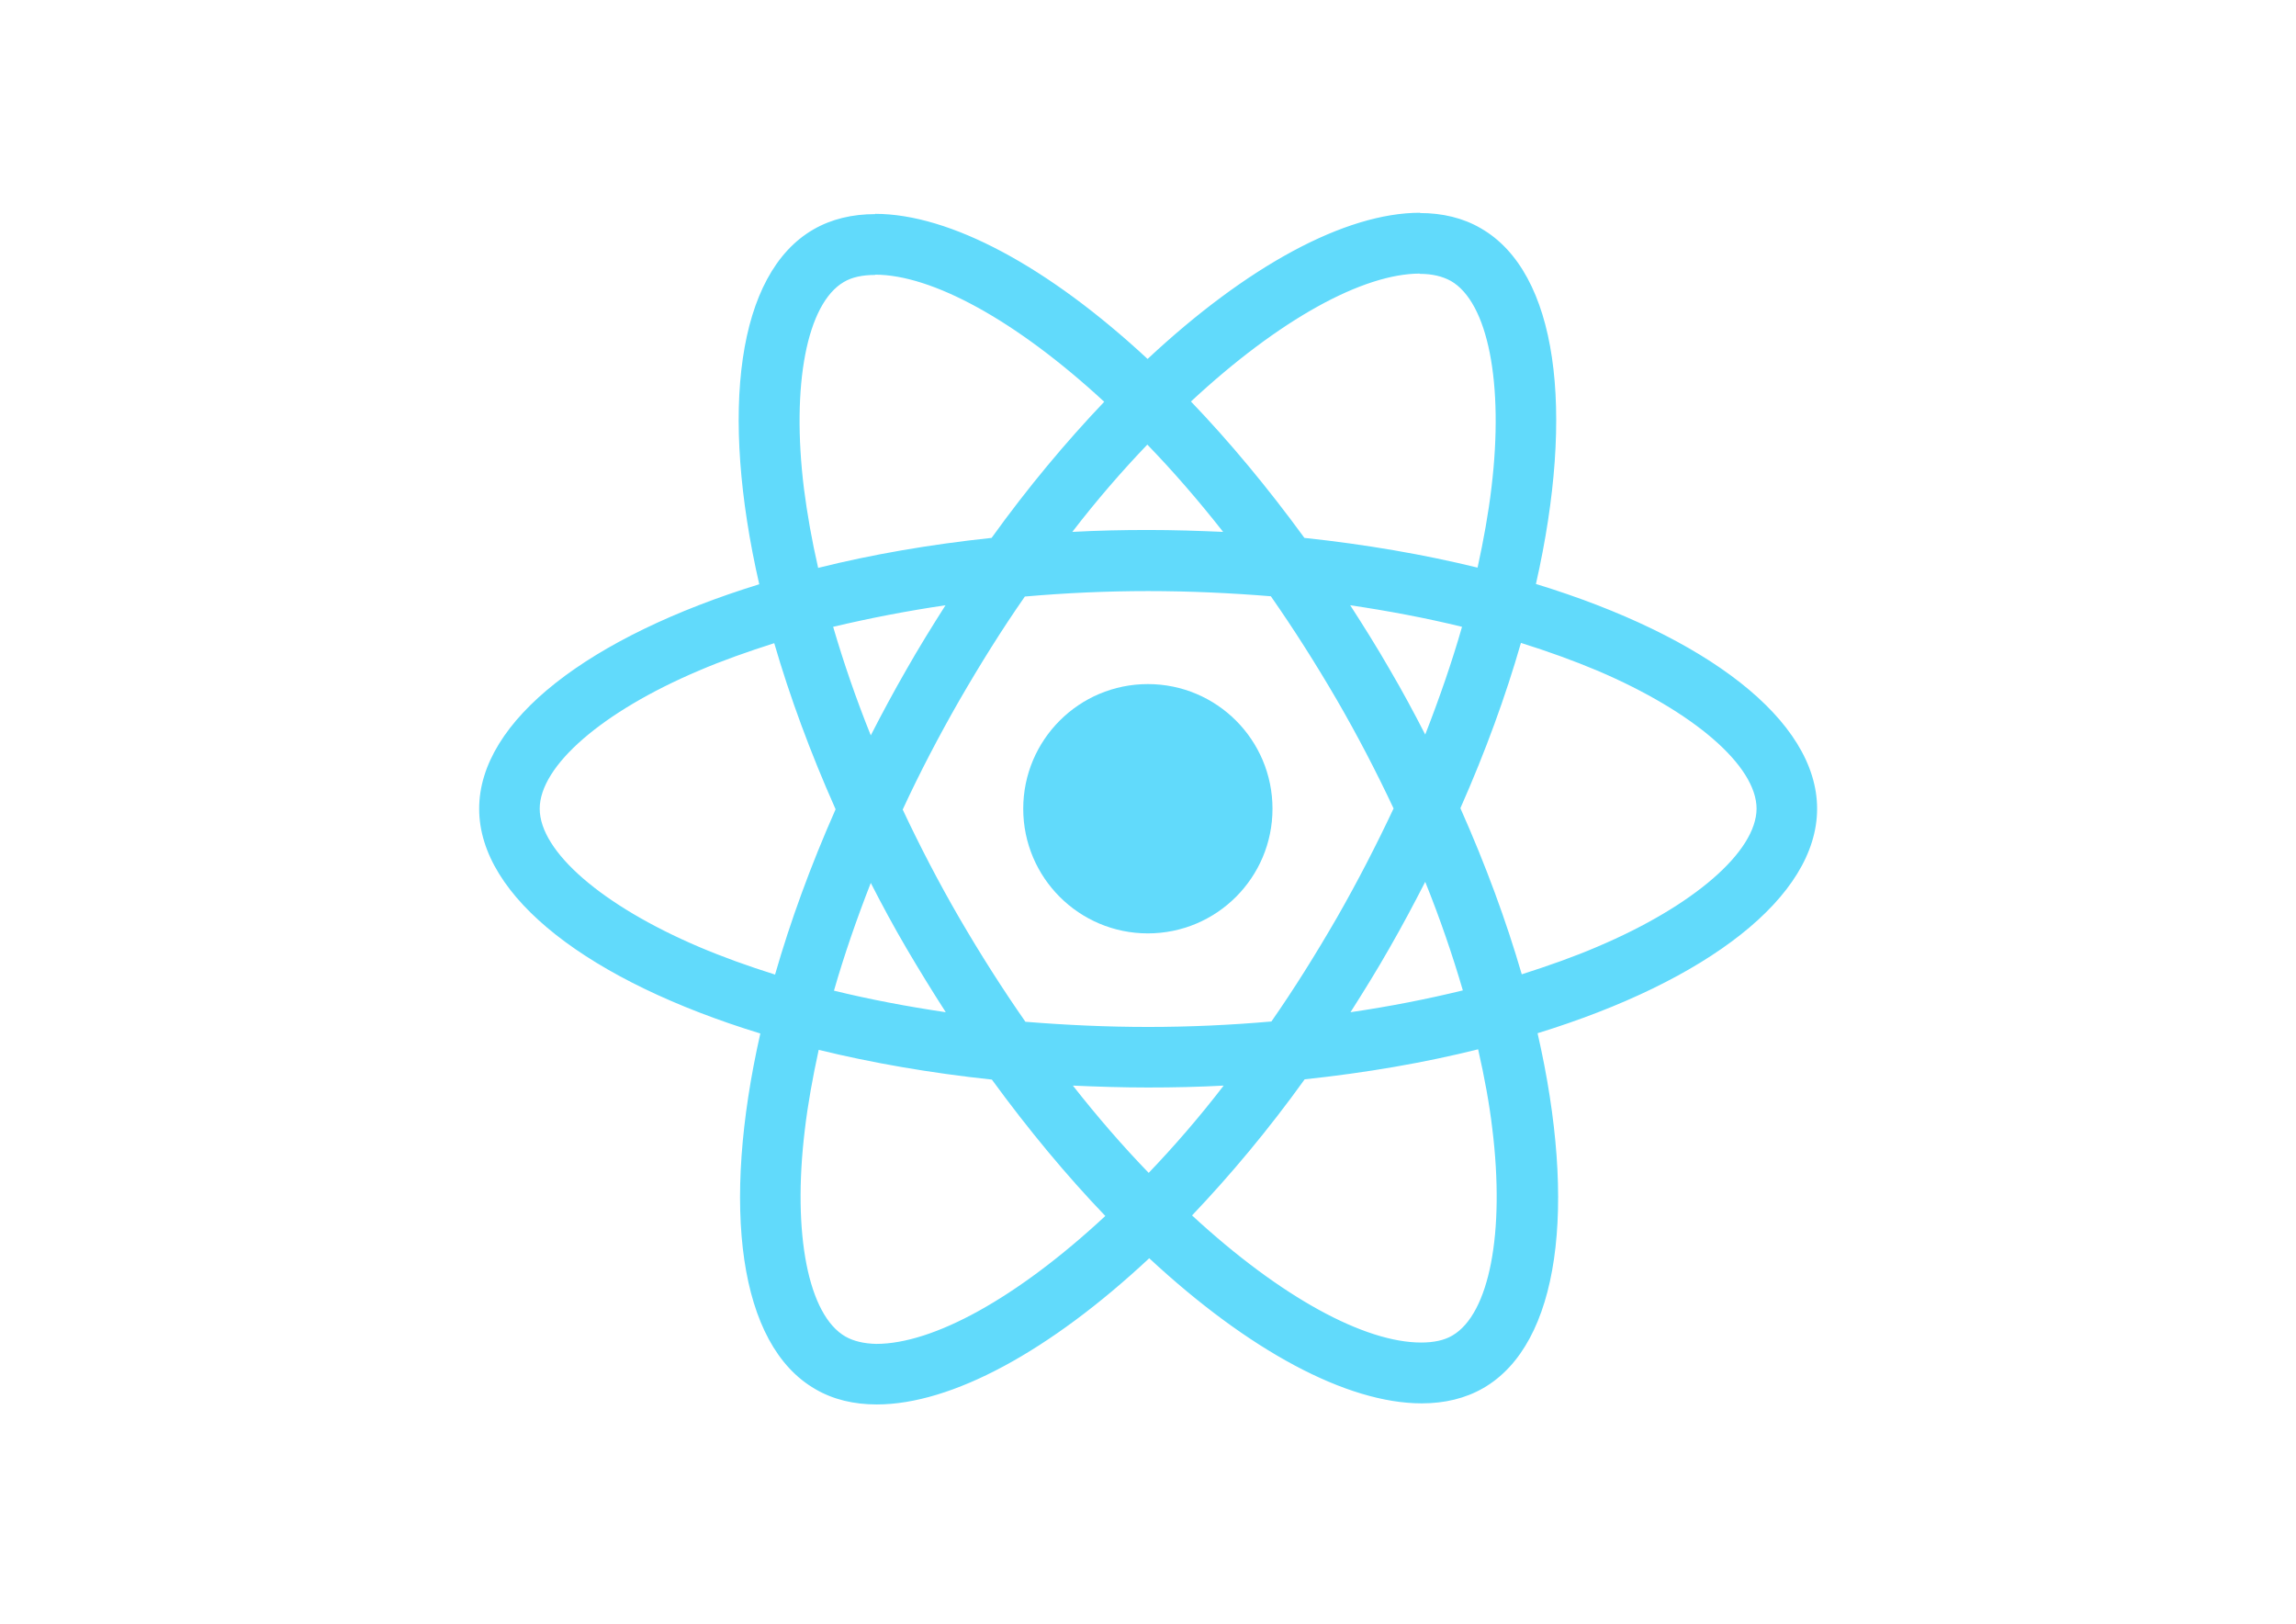
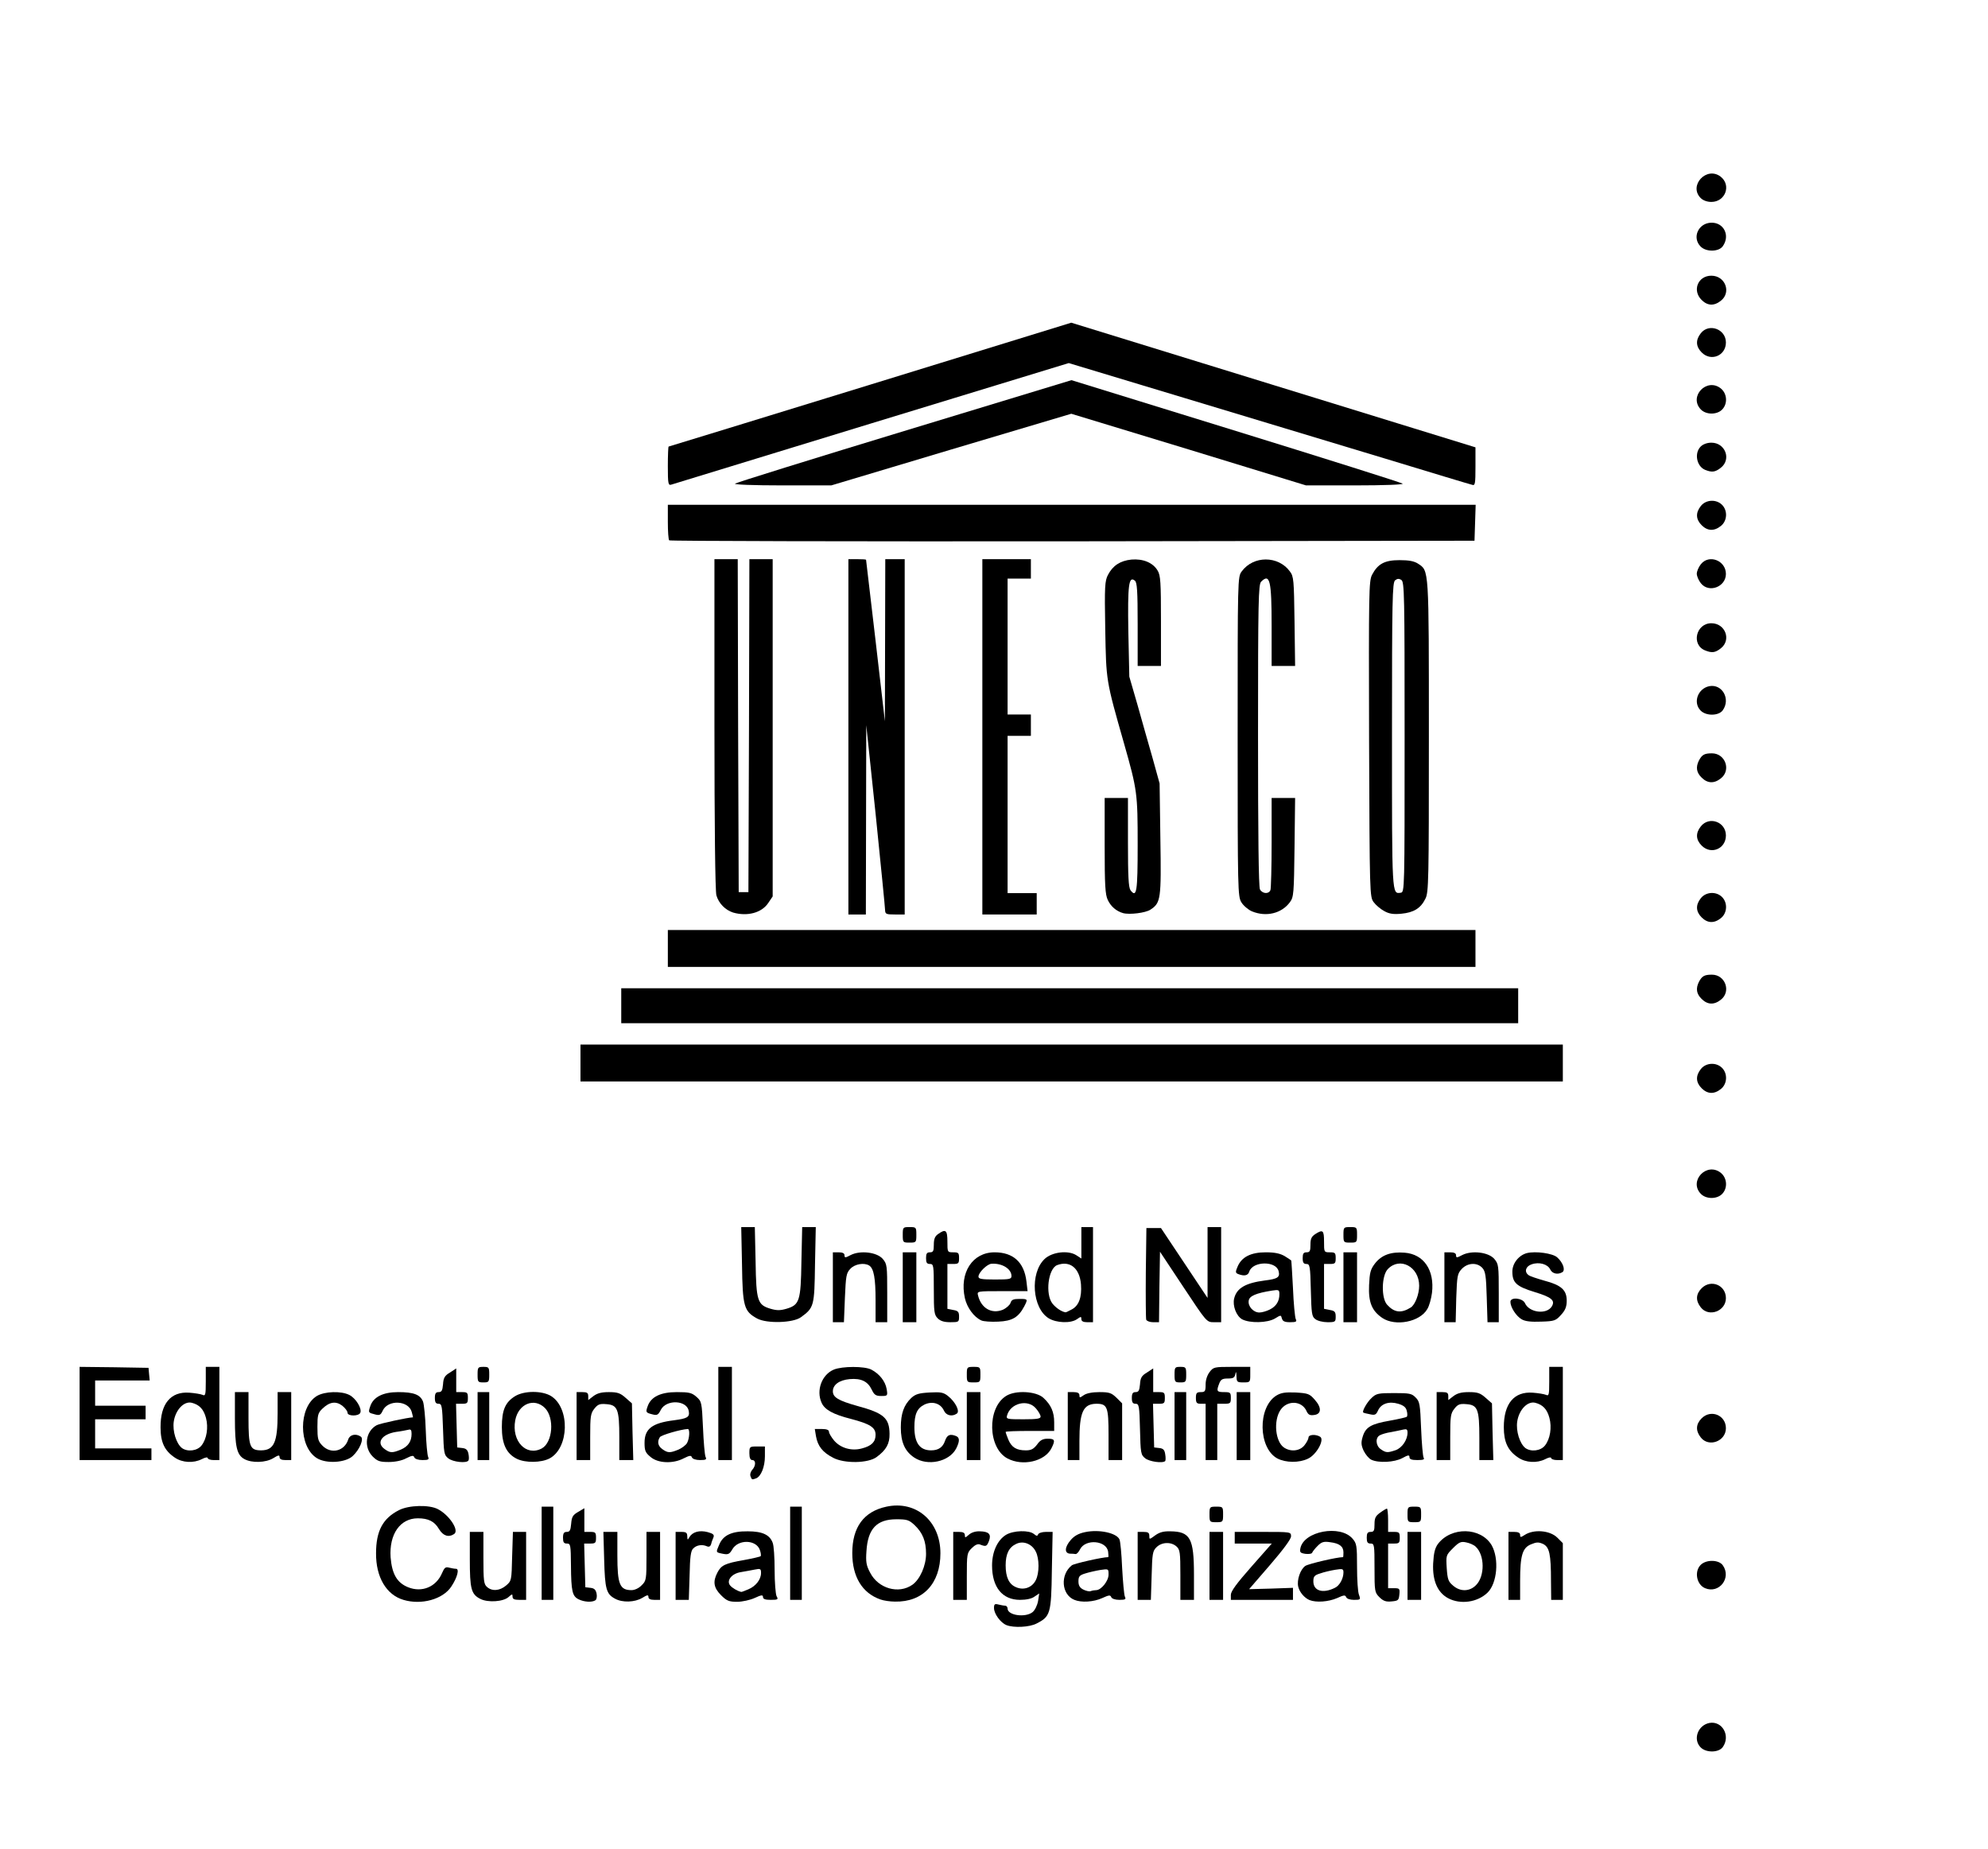
- <svg xmlns="http://www.w3.org/2000/svg" viewBox="0 0 841.9 595.3">
-   <g fill="#61DAFB">
-     <path d="M666.3 296.5c0-32.5-40.7-63.3-103.1-82.4 14.4-63.6 8-114.2-20.2-130.4-6.5-3.8-14.1-5.6-22.4-5.6v22.3c4.6 0 8.3.9 11.4 2.6 13.6 7.8 19.5 37.5 14.9 75.7-1.1 9.4-2.9 19.3-5.1 29.4-19.6-4.8-41-8.5-63.5-10.9-13.5-18.5-27.5-35.3-41.6-50 32.6-30.3 63.2-46.9 84-46.9V78c-27.5 0-63.5 19.6-99.9 53.6-36.4-33.8-72.4-53.2-99.9-53.2v22.3c20.7 0 51.4 16.5 84 46.6-14 14.7-28 31.4-41.3 49.9-22.6 2.4-44 6.1-63.6 11-2.3-10-4-19.7-5.2-29-4.7-38.2 1.1-67.9 14.6-75.8 3-1.8 6.9-2.6 11.5-2.6V78.5c-8.4 0-16 1.8-22.6 5.6-28.1 16.2-34.4 66.7-19.9 130.1-62.2 19.2-102.7 49.9-102.7 82.3 0 32.5 40.7 63.3 103.1 82.4-14.4 63.6-8 114.2 20.2 130.4 6.5 3.8 14.1 5.6 22.5 5.6 27.5 0 63.5-19.6 99.9-53.6 36.4 33.8 72.4 53.2 99.9 53.2 8.4 0 16-1.8 22.6-5.6 28.1-16.2 34.4-66.7 19.9-130.1 62-19.1 102.5-49.9 102.5-82.3zm-130.2-66.7c-3.7 12.9-8.3 26.2-13.5 39.5-4.1-8-8.4-16-13.1-24-4.6-8-9.5-15.8-14.4-23.4 14.2 2.1 27.9 4.7 41 7.9zm-45.8 106.5c-7.8 13.5-15.8 26.3-24.1 38.2-14.9 1.3-30 2-45.2 2-15.1 0-30.2-.7-45-1.9-8.3-11.9-16.4-24.6-24.2-38-7.6-13.1-14.5-26.4-20.8-39.8 6.2-13.4 13.2-26.8 20.7-39.9 7.8-13.5 15.8-26.3 24.1-38.2 14.9-1.3 30-2 45.2-2 15.1 0 30.2.7 45 1.9 8.3 11.9 16.4 24.6 24.2 38 7.6 13.1 14.5 26.4 20.8 39.8-6.3 13.4-13.2 26.8-20.7 39.9zm32.3-13c5.4 13.4 10 26.8 13.8 39.8-13.1 3.2-26.9 5.9-41.2 8 4.9-7.7 9.8-15.6 14.4-23.7 4.6-8 8.9-16.1 13-24.1zM421.2 430c-9.3-9.6-18.6-20.3-27.8-32 9 .4 18.2.7 27.5.7 9.4 0 18.7-.2 27.8-.7-9 11.7-18.3 22.4-27.5 32zm-74.4-58.9c-14.2-2.1-27.9-4.7-41-7.9 3.7-12.9 8.3-26.2 13.5-39.5 4.1 8 8.4 16 13.1 24 4.7 8 9.5 15.8 14.4 23.4zM420.7 163c9.3 9.6 18.6 20.3 27.8 32-9-.4-18.2-.7-27.5-.7-9.4 0-18.7.2-27.8.7 9-11.7 18.3-22.4 27.5-32zm-74 58.9c-4.9 7.7-9.8 15.6-14.4 23.7-4.6 8-8.9 16-13 24-5.4-13.4-10-26.8-13.8-39.8 13.1-3.1 26.9-5.8 41.2-7.9zm-90.5 125.2c-35.4-15.1-58.3-34.9-58.3-50.6 0-15.7 22.9-35.6 58.3-50.6 8.6-3.7 18-7 27.7-10.1 5.7 19.6 13.2 40 22.5 60.9-9.2 20.8-16.6 41.1-22.2 60.6-9.9-3.1-19.3-6.5-28-10.2zM310 490c-13.6-7.8-19.5-37.5-14.9-75.7 1.1-9.4 2.9-19.3 5.1-29.4 19.6 4.8 41 8.5 63.5 10.9 13.5 18.5 27.5 35.3 41.6 50-32.6 30.3-63.2 46.9-84 46.9-4.5-.1-8.3-1-11.3-2.7zm237.2-76.2c4.7 38.2-1.1 67.9-14.6 75.8-3 1.8-6.9 2.6-11.5 2.6-20.7 0-51.4-16.5-84-46.6 14-14.7 28-31.4 41.3-49.9 22.6-2.4 44-6.1 63.6-11 2.3 10.1 4.1 19.8 5.2 29.1zm38.5-66.7c-8.6 3.7-18 7-27.7 10.1-5.7-19.6-13.2-40-22.5-60.9 9.2-20.8 16.6-41.1 22.2-60.6 9.9 3.1 19.3 6.5 28.1 10.2 35.4 15.1 58.3 34.9 58.3 50.6-.1 15.7-23 35.6-58.4 50.6zM320.8 78.4z" />
-     <circle cx="420.9" cy="296.5" r="45.7" />
-     <path d="M520.5 78.1z" />
+ <svg xmlns="http://www.w3.org/2000/svg" version="1.0" width="1024px" height="952px" viewBox="0 0 10240 9520" preserveAspectRatio="xMidYMid meet">
+   <g id="layer101" fill="#000000" stroke="none">
+     <path d="M8760 9000 c-41 -41 -15 -114 45 -126 66 -12 110 66 69 124 -20 29 -85 31 -114 2z" />
+     <path d="M5184 8370 c-30 -12 -64 -58 -64 -88 0 -20 4 -23 23 -18 12 3 28 6 35 6 6 0 12 7 12 15 0 35 92 48 129 18 12 -10 24 -35 28 -57 l6 -39 -24 16 c-14 11 -43 17 -75 17 -91 0 -144 -65 -144 -177 0 -71 28 -131 72 -158 39 -23 119 -25 144 -4 13 11 18 11 21 2 3 -7 20 -13 40 -13 l35 0 -4 199 c-3 223 -8 237 -79 273 -36 19 -118 23 -155 8z m151 -231 c19 -36 19 -112 0 -148 -20 -40 -65 -57 -101 -39 -37 17 -54 52 -54 110 0 61 17 98 54 113 39 17 82 2 101 -36z" />
+     <path d="M2078 8240 c-88 -26 -142 -117 -141 -240 0 -115 35 -180 118 -222 50 -26 156 -29 201 -5 59 31 111 110 83 128 -29 19 -57 9 -78 -26 -23 -39 -54 -55 -109 -55 -91 0 -148 82 -140 201 7 86 33 131 90 154 72 29 145 -2 175 -73 12 -28 18 -33 36 -28 12 3 28 6 36 6 18 0 7 44 -24 91 -43 66 -154 97 -247 69z" />
+     <path d="M2474 8235 c-47 -24 -54 -51 -54 -205 l0 -140 35 0 35 0 0 133 c0 117 2 136 18 150 26 24 66 21 99 -7 28 -24 28 -26 31 -150 l4 -126 34 0 34 0 0 175 0 175 -35 0 c-26 0 -35 -4 -35 -17 0 -14 -2 -14 -20 2 -27 25 -107 30 -146 10z" />
+     <path d="M2980 8237 c-32 -16 -38 -41 -39 -174 -1 -106 -2 -113 -21 -113 -16 0 -20 -7 -20 -30 0 -23 5 -30 19 -30 16 0 20 -8 23 -42 3 -35 8 -45 36 -61 l32 -19 0 61 0 61 30 0 c27 0 30 3 30 30 0 27 -3 30 -30 30 l-31 0 3 113 3 112 26 3 c20 2 28 10 32 30 3 15 0 30 -6 34 -18 12 -59 9 -87 -5z" />
+     <path d="M3168 8234 c-45 -24 -52 -49 -56 -201 l-4 -143 36 0 36 0 0 121 c0 149 12 179 73 179 16 0 38 -10 52 -25 24 -23 25 -30 25 -150 l0 -125 35 0 35 0 0 175 0 175 -30 0 c-20 0 -30 -5 -30 -15 0 -12 -6 -11 -32 5 -39 23 -102 25 -140 4z" />
+     <path d="M3714 8216 c-38 -38 -43 -70 -19 -116 20 -39 40 -48 137 -65 44 -8 83 -17 86 -20 3 -3 1 -18 -4 -32 -19 -54 -112 -56 -142 -3 -14 24 -21 28 -47 23 -39 -8 -38 -6 -21 -46 20 -50 65 -71 148 -70 75 0 113 18 128 59 6 14 10 77 10 140 0 64 5 124 10 135 10 17 7 19 -30 19 -28 0 -40 -4 -40 -15 0 -11 -8 -11 -42 5 -24 11 -65 20 -91 20 -42 0 -54 -5 -83 -34z m140 -30 c39 -16 66 -51 66 -84 0 -22 -3 -24 -32 -18 -18 4 -50 9 -71 13 -48 7 -77 44 -56 69 11 13 38 29 57 33 1 1 18 -5 36 -13z" />
+     <path d="M4535 8238 c-94 -33 -145 -117 -145 -239 0 -133 59 -214 176 -239 153 -33 278 75 278 240 0 156 -90 252 -234 249 -25 0 -58 -5 -75 -11z m165 -76 c39 -28 70 -98 70 -159 0 -65 -17 -108 -59 -148 -29 -27 -39 -30 -94 -30 -101 0 -147 49 -154 164 -4 55 -1 74 19 111 42 82 147 112 218 62z" />
+     <path d="M5534 8240 c-67 -27 -74 -130 -13 -178 12 -9 157 -42 187 -42 2 0 2 -12 0 -27 -7 -59 -117 -69 -145 -13 -7 14 -17 25 -23 24 -5 -1 -19 -2 -30 -2 -28 -3 -26 -34 5 -70 18 -21 40 -34 75 -41 71 -15 160 4 176 37 5 10 11 76 14 147 4 72 10 138 14 148 7 14 3 17 -28 17 -22 0 -39 -6 -42 -14 -5 -12 -12 -11 -47 5 -44 20 -107 24 -143 9z m112 -50 c26 0 64 -47 64 -80 0 -30 0 -30 -42 -24 -24 4 -59 12 -78 18 -30 9 -35 16 -35 41 0 21 7 33 25 42 14 7 31 11 38 8 8 -3 20 -5 28 -5z" />
+     <path d="M6745 8241 c-26 -11 -51 -40 -58 -69 -8 -34 11 -90 37 -107 17 -11 162 -45 194 -45 1 0 2 -11 2 -24 0 -31 -20 -47 -69 -53 -33 -5 -44 -1 -64 19 -13 13 -26 29 -28 35 -2 6 -18 8 -35 6 -26 -4 -30 -8 -26 -28 17 -89 206 -124 269 -50 21 24 23 36 23 145 0 65 4 130 10 144 9 25 8 26 -26 26 -21 0 -37 -6 -40 -14 -5 -12 -12 -11 -47 5 -44 19 -107 24 -142 10z m131 -63 c24 -11 44 -48 44 -79 0 -19 -4 -20 -42 -14 -24 4 -59 12 -78 19 -30 9 -35 16 -35 41 0 49 49 64 111 33z" />
+     <path d="M7105 8226 c-24 -24 -25 -30 -25 -151 0 -118 -1 -125 -20 -125 -16 0 -20 -7 -20 -30 0 -23 4 -30 20 -30 17 0 20 -7 20 -39 0 -32 5 -43 29 -60 16 -12 32 -21 35 -21 3 0 6 27 6 60 l0 60 30 0 c27 0 30 3 30 30 0 27 -3 30 -30 30 l-30 0 0 115 0 115 31 0 c28 0 30 2 27 33 -3 29 -6 32 -40 35 -29 3 -43 -2 -63 -22z" />
+     <path d="M7460 8232 c-55 -29 -82 -90 -78 -179 3 -54 9 -79 24 -100 68 -91 221 -88 277 5 40 70 29 197 -21 245 -52 50 -139 62 -202 29z m143 -68 c46 -46 45 -155 -2 -198 -9 -9 -32 -19 -49 -22 -27 -6 -37 -1 -68 30 -36 36 -36 37 -32 103 4 57 8 69 32 89 37 33 86 32 119 -2z" />
+     <path d="M2790 8000 l0 -240 30 0 30 0 0 240 0 240 -30 0 -30 0 0 -240z" />
+     <path d="M3480 8065 l0 -175 30 0 c24 0 30 4 30 23 1 20 2 20 11 4 16 -27 52 -37 94 -26 29 8 35 14 30 27 -4 9 -10 25 -12 35 -4 12 -11 16 -22 11 -25 -11 -53 -6 -70 11 -13 12 -17 43 -19 140 l-4 125 -34 0 -34 0 0 -175z" />
+     <path d="M4070 8000 l0 -240 30 0 30 0 0 240 0 240 -30 0 -30 0 0 -240z" />
+     <path d="M4910 8065 l0 -175 30 0 c21 0 30 5 30 17 0 14 2 14 20 -2 13 -12 35 -19 57 -18 47 1 60 15 47 50 -11 28 -15 30 -46 18 -11 -5 -26 2 -43 19 -24 24 -25 30 -25 146 l0 120 -35 0 -35 0 0 -175z" />
+     <path d="M5860 8065 l0 -175 30 0 c23 0 30 4 30 20 0 20 0 20 30 -2 22 -16 43 -22 78 -21 103 1 122 36 122 223 l0 130 -35 0 -35 0 0 -128 c0 -116 -2 -131 -20 -147 -28 -25 -76 -23 -103 4 -20 19 -22 34 -25 146 l-4 125 -34 0 -34 0 0 -175z" />
+     <path d="M6230 8065 l0 -175 35 0 35 0 0 175 0 175 -35 0 -35 0 0 -175z" />
+     <path d="M6340 8214 c0 -18 30 -59 106 -145 l105 -119 -95 0 -96 0 0 -30 0 -30 145 0 c144 0 145 0 145 23 0 14 -39 67 -108 147 l-108 125 113 -3 113 -4 0 31 0 31 -160 0 -160 0 0 -26z" />
+     <path d="M7250 8065 l0 -175 35 0 35 0 0 175 0 175 -35 0 -35 0 0 -175z" />
+     <path d="M7770 8065 l0 -175 30 0 c20 0 30 5 30 15 0 14 3 14 23 1 47 -31 130 -24 168 13 l29 29 0 146 0 146 -30 0 -30 0 -1 -97 c0 -139 -8 -175 -41 -191 -23 -10 -33 -10 -62 2 -44 18 -56 57 -56 189 l0 97 -30 0 -30 0 0 -175z" />
+     <path d="M8783 8180 c-44 -18 -57 -86 -23 -120 29 -29 94 -27 114 2 46 65 -19 148 -91 118z" />
+     <path d="M6230 7800 c0 -39 1 -40 35 -40 34 0 35 1 35 40 0 39 -1 40 -35 40 -34 0 -35 -1 -35 -40z" />
+     <path d="M7250 7800 c0 -39 1 -40 35 -40 34 0 35 1 35 40 0 39 -1 40 -35 40 -34 0 -35 -1 -35 -40z" />
+     <path d="M3866 7604 c-4 -9 0 -24 9 -34 19 -21 19 -50 0 -50 -10 0 -15 -11 -15 -35 0 -34 1 -35 40 -35 l40 0 0 50 c0 55 -20 104 -45 114 -22 8 -22 8 -29 -10z" />
+     <path d="M900 7507 c-52 -35 -73 -78 -73 -155 -1 -122 52 -186 148 -179 28 2 58 7 68 11 15 7 17 1 17 -68 l0 -76 35 0 35 0 0 240 0 240 -30 0 c-16 0 -30 -5 -30 -10 0 -6 -13 -4 -30 5 -43 22 -101 19 -140 -8z m138 -62 c27 -34 36 -93 23 -142 -12 -45 -34 -68 -73 -78 -40 -10 -84 36 -93 97 -7 49 13 113 42 136 29 21 79 15 101 -13z" />
+     <path d="M1259 7515 c-39 -21 -49 -63 -49 -211 l0 -134 35 0 35 0 0 133 c0 149 7 167 66 167 66 -1 84 -42 84 -191 l0 -109 35 0 35 0 0 175 0 175 -30 0 c-20 0 -30 -5 -30 -15 0 -12 -6 -11 -32 5 -39 24 -111 26 -149 5z" />
+     <path d="M1632 7510 c-95 -59 -95 -262 0 -320 40 -24 126 -27 168 -5 33 17 65 69 56 91 -7 19 -66 19 -66 0 0 -8 -12 -24 -27 -36 -33 -25 -66 -20 -103 16 -22 21 -25 33 -25 93 0 60 3 73 24 95 45 48 116 31 135 -31 8 -24 39 -31 64 -14 18 11 -5 67 -42 101 -38 34 -136 40 -184 10z" />
+     <path d="M1919 7501 c-47 -48 -36 -130 22 -161 14 -8 163 -40 186 -40 1 0 -2 -12 -6 -27 -16 -61 -123 -66 -150 -7 -10 22 -16 25 -39 19 -35 -9 -36 -9 -25 -42 16 -48 66 -73 144 -73 80 0 114 13 128 49 5 14 12 80 14 146 2 66 8 128 12 138 6 14 2 17 -29 17 -22 0 -39 -6 -42 -14 -4 -11 -12 -10 -42 5 -22 12 -57 19 -90 19 -46 0 -58 -4 -83 -29z m146 -35 c37 -16 55 -42 55 -81 0 -20 -4 -25 -17 -21 -10 2 -38 8 -63 11 -75 12 -104 57 -58 89 28 20 39 20 83 2z" />
+     <path d="M2309 7511 c-22 -17 -23 -27 -27 -150 -4 -120 -6 -131 -23 -131 -14 0 -19 -7 -19 -30 0 -23 5 -30 19 -30 16 0 20 -8 23 -40 2 -34 9 -45 36 -61 l32 -21 0 61 0 61 30 0 c27 0 30 3 30 30 0 27 -3 30 -30 30 l-31 0 3 113 3 112 26 3 c20 2 28 10 32 30 3 15 3 30 0 34 -9 16 -81 8 -104 -11z" />
+     <path d="M2663 7514 c-55 -27 -78 -77 -78 -164 0 -88 18 -128 68 -159 47 -29 139 -29 185 -1 99 61 94 269 -8 322 -43 22 -123 23 -167 2z m128 -54 c56 -31 66 -157 16 -208 -55 -55 -137 -22 -153 63 -20 107 56 188 137 145z" />
+     <path d="M3351 7504 c-27 -22 -31 -33 -31 -73 0 -72 39 -102 152 -116 68 -9 81 -16 76 -46 -8 -58 -115 -63 -144 -8 -13 26 -19 30 -42 24 -36 -9 -37 -11 -26 -42 17 -49 67 -73 150 -73 63 0 77 3 101 24 27 24 28 27 34 158 3 73 9 141 13 151 7 14 3 17 -28 17 -22 0 -39 -6 -42 -14 -4 -11 -12 -10 -42 5 -55 29 -133 26 -171 -7z m144 -38 c18 -8 38 -23 44 -34 13 -24 15 -72 4 -72 -37 2 -137 31 -144 42 -15 23 -10 46 13 62 28 20 39 20 83 2z" />
+     <path d="M4291 7508 c-54 -28 -79 -60 -88 -111 l-6 -37 37 0 c24 0 36 5 36 14 0 8 12 28 26 45 33 39 90 56 144 41 50 -13 70 -34 70 -70 0 -38 -28 -56 -127 -82 -91 -23 -135 -47 -151 -83 -29 -64 1 -145 63 -171 44 -18 158 -18 193 0 42 22 72 60 79 100 6 35 5 36 -28 36 -28 0 -36 -6 -49 -33 -20 -42 -54 -59 -113 -54 -54 5 -87 29 -87 63 0 31 29 48 125 75 137 37 166 62 167 144 1 50 -17 83 -66 119 -43 33 -167 35 -225 4z" />
+     <path d="M4709 7507 c-48 -32 -69 -79 -69 -155 0 -72 16 -116 54 -152 22 -20 40 -25 94 -28 57 -3 71 -1 95 18 39 31 63 80 45 91 -25 17 -55 9 -66 -16 -17 -37 -59 -50 -100 -31 -38 19 -52 49 -52 117 0 81 28 119 86 119 38 0 61 -16 72 -50 11 -30 25 -36 56 -24 20 8 20 27 1 65 -36 68 -147 92 -216 46z" />
+     <path d="M5190 7512 c-102 -53 -107 -260 -8 -322 48 -31 156 -25 193 10 39 36 55 73 55 125 l0 45 -125 0 c-69 0 -125 2 -125 5 0 3 6 21 14 40 17 40 42 55 90 55 28 0 40 -7 58 -30 16 -23 30 -30 55 -30 37 0 40 8 18 51 -35 66 -147 92 -225 51z m170 -216 c0 -8 -11 -27 -24 -42 -42 -50 -132 -27 -149 37 -5 18 1 19 84 19 71 0 89 -3 89 -14z" />
+     <path d="M5899 7511 c-23 -18 -24 -27 -27 -150 -3 -121 -5 -131 -23 -131 -14 0 -19 -7 -19 -30 0 -23 5 -30 19 -30 16 0 20 -8 23 -40 2 -34 9 -45 36 -61 l32 -21 0 61 0 61 30 0 c27 0 30 3 30 30 0 27 -3 30 -30 30 l-31 0 3 113 3 112 26 3 c21 2 28 10 31 33 3 16 2 31 0 34 -13 13 -82 3 -103 -14z" />
+     <path d="M6580 7512 c-99 -53 -103 -263 -6 -324 25 -15 45 -18 100 -16 63 4 71 6 98 37 37 41 35 75 -4 79 -22 3 -30 -2 -39 -22 -25 -53 -100 -55 -134 -3 -36 55 -26 161 18 192 35 24 82 19 106 -11 12 -15 21 -33 21 -40 0 -16 38 -18 60 -4 24 15 -19 93 -63 113 -46 22 -114 21 -157 -1z" />
+     <path d="M7063 7518 c-12 -6 -29 -26 -39 -46 -13 -29 -14 -42 -5 -72 15 -50 43 -66 140 -83 45 -8 84 -17 87 -20 4 -3 4 -17 0 -31 -4 -18 -17 -28 -44 -36 -47 -14 -88 -1 -104 35 -10 22 -16 25 -42 19 -17 -3 -32 -7 -34 -9 -7 -6 19 -53 43 -75 24 -23 35 -25 116 -25 79 0 91 2 111 23 21 21 23 34 28 160 3 75 9 143 13 150 6 9 -2 12 -32 12 -30 0 -41 -4 -41 -15 0 -12 -6 -12 -37 5 -41 22 -123 26 -160 8z m126 -49 c33 -12 61 -53 61 -90 0 -17 -4 -20 -22 -16 -13 3 -41 9 -63 13 -22 3 -48 11 -57 16 -25 12 -22 54 4 72 27 19 35 19 77 5z" />
+     <path d="M7820 7507 c-53 -35 -74 -80 -74 -156 0 -122 53 -185 149 -178 28 2 58 7 68 11 15 7 17 1 17 -68 l0 -76 35 0 35 0 0 240 0 240 -30 0 c-16 0 -30 -5 -30 -10 0 -6 -13 -4 -30 5 -43 22 -101 19 -140 -8z m138 -62 c27 -34 36 -93 23 -142 -12 -45 -34 -68 -73 -78 -40 -10 -84 36 -93 97 -7 49 13 113 42 136 29 21 79 15 101 -13z" />
+     <path d="M410 7280 l0 -240 178 2 177 3 3 33 3 32 -140 0 -141 0 0 65 0 65 130 0 130 0 0 35 0 35 -130 0 -130 0 0 75 0 75 145 0 145 0 0 30 0 30 -185 0 -185 0 0 -240z" />
+     <path d="M2460 7345 l0 -175 30 0 30 0 0 175 0 175 -30 0 -30 0 0 -175z" />
+     <path d="M2970 7345 l0 -175 30 0 c24 0 30 4 30 21 l0 20 26 -20 c20 -15 41 -21 80 -21 45 0 59 5 86 29 l33 29 3 146 4 146 -36 0 -36 0 0 -117 c0 -145 -9 -167 -67 -171 -34 -3 -44 1 -62 24 -19 24 -21 40 -21 145 l0 119 -35 0 -35 0 0 -175z" />
+     <path d="M3700 7280 l0 -240 35 0 35 0 0 240 0 240 -35 0 -35 0 0 -240z" />
+     <path d="M4980 7345 l0 -175 35 0 35 0 0 175 0 175 -35 0 -35 0 0 -175z" />
+     <path d="M5500 7345 l0 -175 30 0 c20 0 30 5 30 16 0 14 2 14 22 0 14 -10 44 -16 81 -16 51 0 62 4 88 29 l29 29 0 146 0 146 -35 0 -35 0 0 -129 c0 -145 -6 -161 -63 -161 -68 1 -87 43 -87 192 l0 98 -30 0 -30 0 0 -175z" />
+     <path d="M6050 7345 l0 -175 30 0 30 0 0 175 0 175 -30 0 -30 0 0 -175z" />
+     <path d="M6210 7375 l0 -145 -25 0 c-21 0 -25 -5 -25 -30 0 -25 4 -30 25 -30 22 0 25 -4 25 -39 0 -24 8 -48 21 -65 19 -25 25 -26 115 -26 l94 0 0 40 c0 39 -1 40 -35 40 -33 0 -35 -2 -36 -32 -1 -24 -3 -27 -6 -10 -4 18 -11 22 -39 22 -28 0 -36 5 -44 26 -15 39 -13 44 25 44 32 0 35 2 35 30 0 28 -3 30 -35 30 l-35 0 0 145 0 145 -30 0 -30 0 0 -145z" />
+     <path d="M6370 7345 l0 -175 35 0 35 0 0 175 0 175 -35 0 -35 0 0 -175z" />
+     <path d="M7400 7345 l0 -175 30 0 c24 0 30 4 30 21 l0 20 26 -20 c20 -15 41 -21 80 -21 45 0 59 5 86 29 l33 29 3 146 4 146 -36 0 -36 0 0 -117 c0 -145 -9 -167 -67 -171 -34 -3 -44 1 -62 24 -19 24 -21 40 -21 145 l0 119 -35 0 -35 0 0 -175z" />
+     <path d="M8761 7404 c-28 -35 -26 -69 4 -99 48 -48 125 -16 125 51 0 67 -88 100 -129 48z" />
+     <path d="M2460 7080 c0 -38 2 -40 30 -40 28 0 30 2 30 40 0 38 -2 40 -30 40 -28 0 -30 -2 -30 -40z" />
+     <path d="M4980 7080 c0 -39 1 -40 35 -40 34 0 35 1 35 40 0 39 -1 40 -35 40 -34 0 -35 -1 -35 -40z" />
+     <path d="M6050 7080 c0 -38 2 -40 30 -40 28 0 30 2 30 40 0 38 -2 40 -30 40 -28 0 -30 -2 -30 -40z" />
+     <path d="M3900 6791 c-68 -37 -75 -62 -78 -278 l-4 -193 35 0 35 0 4 178 c3 204 10 223 78 243 31 9 49 9 80 0 68 -20 75 -39 78 -243 l4 -178 35 0 35 0 -4 194 c-3 213 -5 221 -72 270 -40 30 -176 34 -226 7z" />
+     <path d="M4290 6630 l0 -180 30 0 c20 0 30 5 30 15 0 14 4 14 32 -1 49 -25 135 -15 165 20 22 26 23 34 23 177 l0 149 -30 0 -30 0 0 -114 c0 -112 -9 -163 -33 -178 -26 -16 -74 -8 -97 17 -21 22 -23 36 -28 150 l-5 125 -28 0 -29 0 0 -180z" />
+     <path d="M4650 6630 l0 -180 35 0 35 0 0 180 0 180 -35 0 -35 0 0 -180z" />
+     <path d="M4830 6790 c-18 -18 -20 -33 -20 -150 0 -123 -1 -130 -20 -130 -16 0 -20 -7 -20 -30 0 -23 4 -30 20 -30 17 0 20 -7 20 -39 0 -30 6 -44 22 -55 39 -28 48 -21 48 39 0 54 0 55 30 55 27 0 30 3 30 30 0 27 -3 30 -30 30 l-30 0 0 115 0 116 30 6 c25 4 30 10 30 34 0 28 -2 29 -45 29 -32 0 -51 -6 -65 -20z" />
+     <path d="M5055 6801 c-38 -17 -74 -66 -85 -115 -29 -131 39 -236 153 -236 96 0 152 51 164 149 l6 51 -131 0 c-130 0 -130 0 -124 23 16 65 70 96 127 73 18 -8 36 -24 40 -35 5 -17 15 -21 46 -21 44 0 44 1 25 38 -30 57 -62 76 -134 79 -37 2 -76 -1 -87 -6z m155 -229 c0 -37 -49 -67 -103 -63 -22 1 -67 45 -67 66 0 12 15 15 85 15 76 0 85 -2 85 -18z" />
+     <path d="M5402 6790 c-85 -52 -98 -232 -22 -305 38 -37 122 -47 164 -20 l26 17 0 -81 0 -81 30 0 30 0 0 245 0 245 -30 0 c-20 0 -30 -5 -30 -16 0 -14 -2 -14 -22 0 -32 23 -106 20 -146 -4z m117 -45 c38 -19 54 -63 49 -130 -7 -84 -57 -124 -123 -99 -46 18 -62 149 -24 198 18 22 45 41 67 45 2 1 16 -6 31 -14z" />
+     <path d="M5904 6797 c-2 -7 -3 -116 -2 -242 l3 -230 38 0 37 0 120 180 120 180 0 -182 0 -183 35 0 35 0 0 245 0 245 -37 0 c-38 0 -38 -1 -158 -182 l-120 -181 -3 181 -2 182 -31 0 c-16 0 -32 -6 -35 -13z" />
+     <path d="M6398 6795 c-30 -17 -50 -70 -41 -107 13 -54 59 -80 158 -93 67 -8 79 -17 71 -48 -13 -54 -133 -52 -151 2 -6 21 -26 25 -57 13 -15 -6 -15 -11 -3 -39 21 -49 68 -73 145 -73 47 0 74 6 98 20 17 11 33 21 33 22 1 2 5 66 9 143 3 77 10 148 14 158 7 14 3 17 -29 17 -28 0 -38 -5 -42 -19 -5 -19 -5 -19 -36 0 -39 23 -129 25 -169 4z m142 -50 c34 -17 50 -43 50 -79 0 -23 -3 -24 -37 -19 -83 13 -118 28 -121 52 -5 29 24 61 55 61 13 0 37 -7 53 -15z" />
+     <path d="M6775 6794 c-18 -13 -20 -29 -23 -149 -3 -125 -5 -135 -23 -135 -14 0 -19 -7 -19 -30 0 -23 4 -30 20 -30 17 0 20 -7 20 -39 0 -30 5 -42 25 -55 39 -25 45 -20 45 39 0 54 0 55 30 55 27 0 30 3 30 30 0 27 -3 30 -30 30 l-30 0 0 115 0 116 30 6 c25 4 30 10 30 34 0 27 -2 29 -42 29 -24 0 -52 -7 -63 -16z" />
+     <path d="M6920 6630 l0 -180 35 0 35 0 0 180 0 180 -35 0 -35 0 0 -180z" />
+     <path d="M7120 6788 c-54 -37 -72 -81 -68 -169 3 -64 7 -81 30 -111 34 -44 82 -62 154 -56 98 8 154 90 140 207 -4 30 -14 67 -24 83 -38 67 -165 91 -232 46z m147 -54 c22 -14 43 -68 43 -112 0 -98 -100 -151 -162 -85 -32 34 -34 149 -3 183 37 41 73 45 122 14z" />
+     <path d="M7440 6630 l0 -180 30 0 c20 0 30 5 30 15 0 14 4 14 32 -1 49 -25 135 -15 165 20 22 26 23 34 23 177 l0 149 -29 0 -29 0 -4 -129 c-3 -109 -7 -133 -22 -150 -27 -30 -76 -28 -107 5 -22 24 -24 35 -28 150 l-3 124 -29 0 -29 0 0 -180z" />
+     <path d="M7838 6795 c-28 -16 -58 -62 -58 -90 0 -26 63 -20 75 7 22 49 111 60 138 17 19 -31 -1 -48 -87 -74 -95 -29 -116 -48 -116 -106 0 -42 33 -84 75 -95 45 -11 133 1 156 22 30 27 43 65 27 76 -24 15 -53 8 -63 -14 -13 -27 -57 -40 -96 -26 -30 10 -39 38 -16 55 6 6 44 18 82 29 87 23 115 48 115 103 0 31 -7 49 -29 73 -27 30 -34 33 -102 35 -53 2 -82 -1 -101 -12z" />
+     <path d="M8761 6734 c-28 -35 -26 -69 4 -99 48 -48 125 -16 125 51 0 67 -88 100 -129 48z" />
+     <path d="M4650 6360 c0 -39 1 -40 35 -40 34 0 35 1 35 40 0 39 -1 40 -35 40 -34 0 -35 -1 -35 -40z" />
+     <path d="M6920 6360 c0 -39 1 -40 35 -40 34 0 35 1 35 40 0 39 -1 40 -35 40 -34 0 -35 -1 -35 -40z" />
+     <path d="M8760 6148 c-62 -66 31 -164 103 -108 34 27 37 80 7 110 -27 27 -83 27 -110 -2z" />
+     <path d="M8765 5605 c-30 -30 -32 -64 -4 -99 26 -33 79 -36 109 -6 30 30 27 83 -6 109 -35 28 -69 26 -99 -4z" />
+     <path d="M2990 5475 l0 -95 2530 0 2530 0 0 95 0 95 -2530 0 -2530 0 0 -95z" />
+     <path d="M3200 5180 l0 -90 2310 0 2310 0 0 90 0 90 -2310 0 -2310 0 0 -90z" />
+     <path d="M8765 5145 c-27 -26 -31 -54 -14 -88 16 -30 28 -37 67 -37 69 0 100 87 46 129 -35 28 -69 26 -99 -4z" />
+     <path d="M3440 4885 l0 -95 2080 0 2080 0 0 95 0 95 -2080 0 -2080 0 0 -95z" />
+     <path d="M8765 4725 c-30 -30 -32 -64 -4 -99 26 -33 79 -36 109 -6 30 30 27 83 -6 109 -35 28 -69 26 -99 -4z" />
+     <path d="M3776 4700 c-40 -13 -74 -47 -86 -89 -6 -23 -10 -353 -10 -883 l0 -848 60 0 60 0 2 858 3 857 25 0 25 0 3 -857 2 -858 60 0 60 0 0 869 0 868 -23 34 c-34 51 -108 70 -181 49z" />
+     <path d="M4370 3795 l0 -915 45 0 c25 0 45 1 46 3 0 1 22 189 49 417 l48 415 1 -417 1 -418 50 0 50 0 0 915 0 915 -50 0 c-45 0 -50 -2 -51 -22 0 -13 -22 -232 -48 -488 l-49 -465 -1 488 -1 487 -45 0 -45 0 0 -915z" />
+     <path d="M5060 3795 l0 -915 125 0 125 0 0 50 0 50 -60 0 -60 0 0 350 0 350 60 0 60 0 0 55 0 55 -60 0 -60 0 0 405 0 405 75 0 75 0 0 55 0 55 -140 0 -140 0 0 -915z" />
+     <path d="M5785 4703 c-35 -10 -63 -34 -79 -68 -13 -27 -16 -75 -16 -279 l0 -246 60 0 60 0 0 228 c0 176 3 232 13 247 32 42 37 8 37 -235 0 -263 -2 -281 -70 -520 -94 -330 -92 -320 -97 -590 -4 -222 -2 -248 14 -279 25 -48 63 -73 121 -79 60 -5 111 16 135 57 15 25 17 60 17 260 l0 231 -60 0 -60 0 0 -214 c0 -173 -3 -216 -14 -225 -32 -27 -38 21 -34 263 l5 231 42 145 c22 80 58 204 78 275 l36 130 4 286 c5 311 2 329 -51 364 -25 17 -108 27 -141 18z" />
+     <path d="M6449 4694 c-19 -8 -44 -29 -55 -47 -18 -31 -19 -57 -19 -854 0 -815 0 -822 21 -850 60 -82 188 -82 248 0 20 26 21 44 24 258 l3 229 -60 0 -61 0 0 -206 c0 -234 -9 -273 -54 -228 -14 14 -16 99 -16 790 0 515 3 782 10 795 13 23 46 25 54 3 3 -9 6 -119 6 -245 l0 -229 61 0 60 0 -3 254 c-3 239 -4 256 -24 283 -43 58 -122 77 -195 47z" />
+     <path d="M7131 4693 c-19 -10 -44 -31 -55 -46 -21 -28 -21 -37 -24 -840 -2 -758 -1 -814 15 -846 30 -57 65 -76 142 -76 48 0 75 5 95 18 57 38 56 15 56 889 0 745 -1 805 -18 837 -24 49 -60 71 -123 77 -40 4 -63 1 -88 -13z m104 -897 c0 -735 -1 -800 -17 -809 -12 -8 -21 -7 -32 2 -14 12 -16 95 -16 800 0 831 -1 815 45 809 20 -3 20 -9 20 -802z" />
+     <path d="M8765 4355 c-30 -30 -32 -64 -4 -99 43 -54 129 -23 129 47 0 69 -77 101 -125 52z" />
+     <path d="M8765 4005 c-27 -26 -31 -54 -14 -88 16 -30 28 -37 67 -37 69 0 100 87 46 129 -35 28 -69 26 -99 -4z" />
+     <path d="M8760 3660 c-41 -41 -15 -114 45 -126 66 -12 110 66 69 124 -20 29 -85 31 -114 2z" />
+     <path d="M8783 3350 c-73 -29 -47 -140 32 -140 72 0 104 86 49 129 -29 23 -46 25 -81 11z" />
+     <path d="M8761 3004 c-12 -15 -21 -37 -21 -49 0 -12 9 -34 21 -49 42 -53 129 -19 129 50 0 67 -88 100 -129 48z" />
+     <path d="M3447 2783 c-4 -3 -7 -46 -7 -95 l0 -88 2080 0 2081 0 -3 93 -3 92 -2071 3 c-1139 1 -2074 -1 -2077 -5z" />
+     <path d="M8765 2705 c-30 -30 -32 -64 -4 -99 26 -33 79 -36 109 -6 30 30 27 83 -6 109 -35 28 -69 26 -99 -4z" />
+     <path d="M3440 2401 c0 -56 2 -101 4 -101 2 0 470 -144 1039 -319 l1035 -319 1041 321 1041 321 0 99 c0 90 -2 99 -17 94 -10 -2 -211 -63 -448 -135 -236 -71 -700 -211 -1030 -311 l-600 -181 -1015 310 c-558 171 -1023 313 -1032 316 -16 5 -18 -4 -18 -95z" />
+     <path d="M3786 2491 c5 -5 397 -127 871 -271 l862 -262 848 262 c466 144 852 266 858 271 5 5 -94 9 -244 9 l-254 0 -604 -185 -605 -184 -618 184 -618 185 -253 0 c-149 0 -249 -4 -243 -9z" />
+     <path d="M8783 2420 c-44 -18 -57 -86 -23 -120 12 -12 33 -20 55 -20 72 0 104 86 49 129 -29 23 -46 25 -81 11z" />
+     <path d="M8760 2108 c-62 -66 31 -164 103 -108 34 27 37 80 7 110 -27 27 -83 27 -110 -2z" />
+     <path d="M8765 1815 c-30 -30 -32 -64 -4 -99 42 -53 129 -21 129 48 0 68 -77 100 -125 51z" />
+     <path d="M8765 1545 c-50 -49 -19 -125 50 -125 72 0 104 86 49 129 -35 28 -69 26 -99 -4z" />
+     <path d="M8760 1270 c-46 -46 -12 -121 54 -123 65 -2 99 66 60 121 -20 29 -85 31 -114 2z" />
+     <path d="M8760 1020 c-64 -64 31 -166 103 -110 56 44 24 130 -48 130 -22 0 -43 -8 -55 -20z" />
  </g>
</svg>
